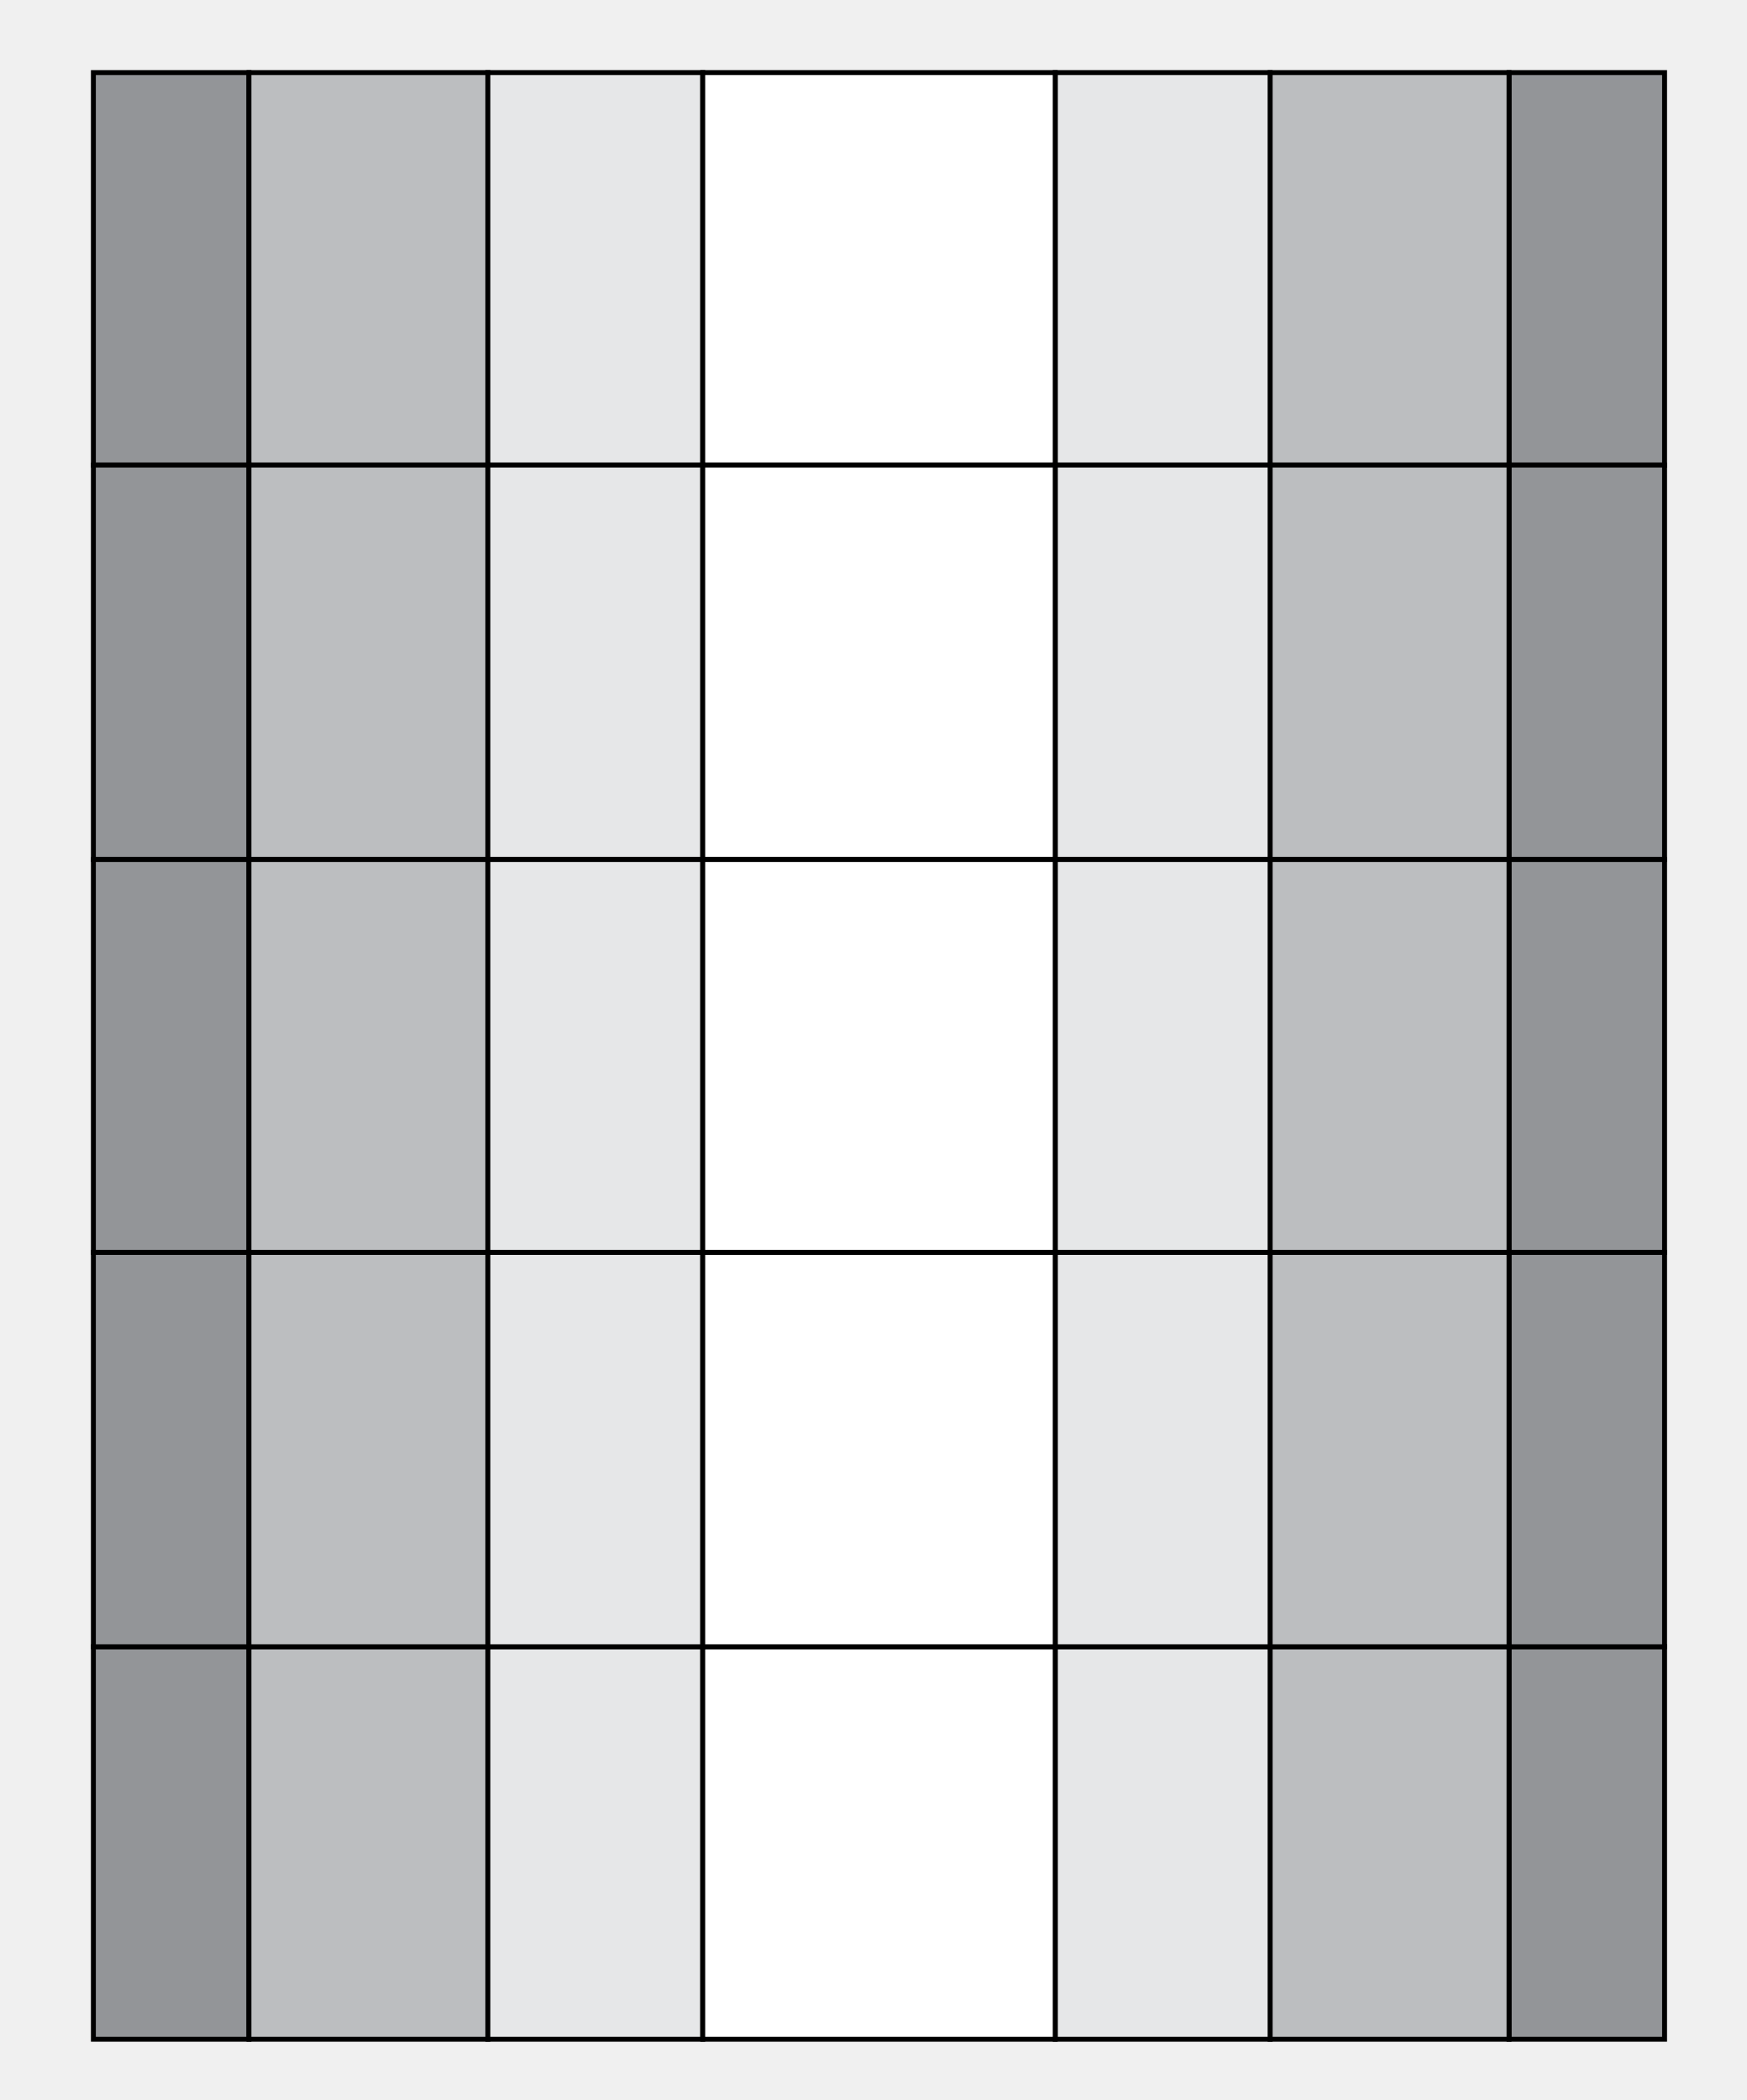
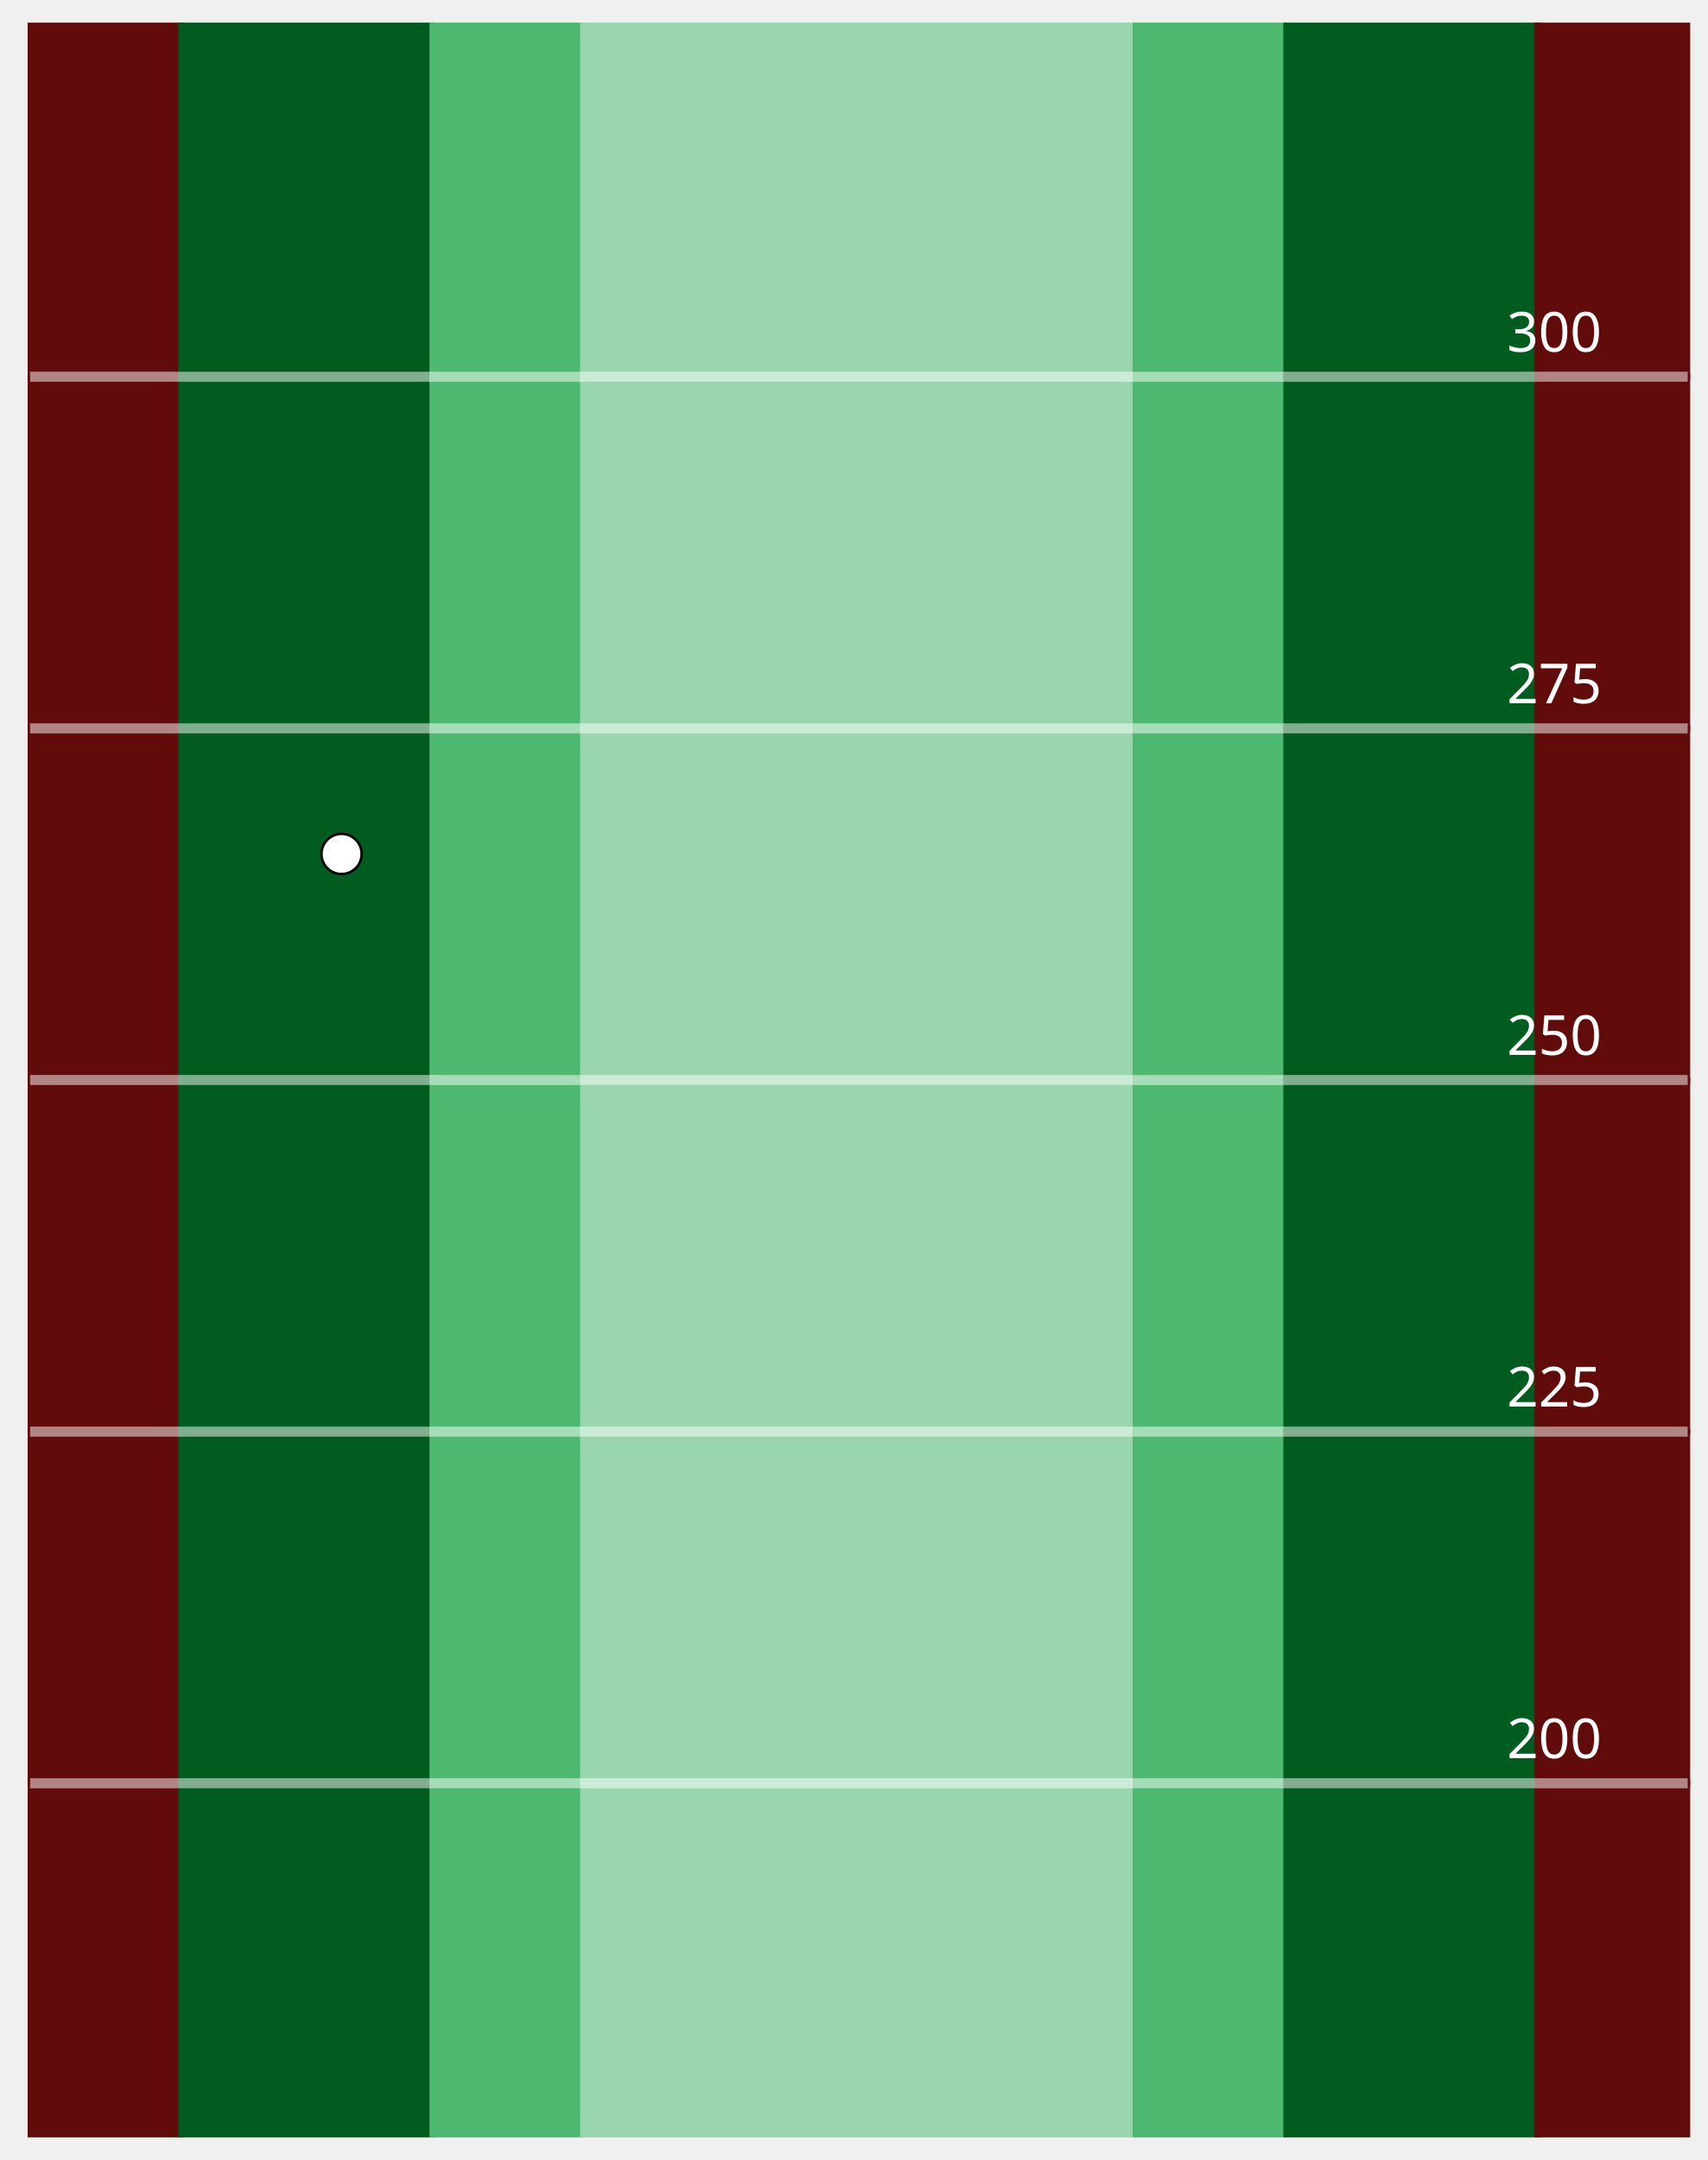
- <svg xmlns="http://www.w3.org/2000/svg" version="1.1" id="Layer_1" x="0px" y="0px" width="266.883px" height="320.779px" viewBox="0 0 266.883 320.779" enable-background="new 0 0 266.883 320.779" xml:space="preserve">
-   <g>
-     <rect x="14.266" y="251.543" fill="#939598" stroke="#000000" stroke-width="0.75" stroke-miterlimit="10" width="23.765" height="59.956" />
-     <rect x="14.266" y="11.086" fill="#939598" stroke="#000000" stroke-width="0.75" stroke-miterlimit="10" width="23.765" height="59.957" />
-     <rect x="230.531" y="11.086" fill="#939598" stroke="#000000" stroke-width="0.75" stroke-miterlimit="10" width="23.765" height="59.957" />
-     <rect x="230.531" y="251.543" fill="#939598" stroke="#000000" stroke-width="0.75" stroke-miterlimit="10" width="23.765" height="59.956" />
-     <rect x="194.031" y="11.086" fill="#BCBEC0" stroke="#000000" stroke-width="0.75" stroke-miterlimit="10" width="36.5" height="59.957" />
-     <rect x="38.031" y="11.086" fill="#BCBEC0" stroke="#000000" stroke-width="0.75" stroke-miterlimit="10" width="36.5" height="59.957" />
-     <rect x="38.031" y="251.543" fill="#BCBEC0" stroke="#000000" stroke-width="0.75" stroke-miterlimit="10" width="36.5" height="59.956" />
-     <rect x="194.031" y="251.543" fill="#BCBEC0" stroke="#000000" stroke-width="0.75" stroke-miterlimit="10" width="36.5" height="59.956" />
-     <rect x="74.531" y="251.543" fill="#E6E7E8" stroke="#000000" stroke-width="0.75" stroke-miterlimit="10" width="32.827" height="59.956" />
-     <rect x="161.205" y="11.086" fill="#E6E7E8" stroke="#000000" stroke-width="0.75" stroke-miterlimit="10" width="32.826" height="59.957" />
-     <rect x="74.531" y="11.086" fill="#E6E7E8" stroke="#000000" stroke-width="0.75" stroke-miterlimit="10" width="32.827" height="59.957" />
-     <rect x="161.205" y="251.543" fill="#E6E7E8" stroke="#000000" stroke-width="0.75" stroke-miterlimit="10" width="32.826" height="59.956" />
-     <rect x="107.357" y="251.543" fill="#FFFFFF" stroke="#000000" stroke-width="0.75" stroke-miterlimit="10" width="53.847" height="59.956" />
-     <rect x="107.357" y="11.086" fill="#FFFFFF" stroke="#000000" stroke-width="0.75" stroke-miterlimit="10" width="53.847" height="59.957" />
-     <rect x="230.531" y="191.293" fill="#939598" stroke="#000000" stroke-width="0.75" stroke-miterlimit="10" width="23.765" height="60.25" />
-     <rect x="14.266" y="71.043" fill="#939598" stroke="#000000" stroke-width="0.75" stroke-miterlimit="10" width="23.765" height="60.25" />
-     <rect x="14.266" y="191.293" fill="#939598" stroke="#000000" stroke-width="0.75" stroke-miterlimit="10" width="23.765" height="60.25" />
-     <rect x="230.531" y="71.043" fill="#939598" stroke="#000000" stroke-width="0.75" stroke-miterlimit="10" width="23.765" height="60.25" />
-     <rect x="194.031" y="71.043" fill="#BCBEC0" stroke="#000000" stroke-width="0.75" stroke-miterlimit="10" width="36.5" height="60.25" />
-     <rect x="194.031" y="191.293" fill="#BCBEC0" stroke="#000000" stroke-width="0.75" stroke-miterlimit="10" width="36.5" height="60.25" />
-     <rect x="38.031" y="71.043" fill="#BCBEC0" stroke="#000000" stroke-width="0.75" stroke-miterlimit="10" width="36.5" height="60.25" />
-     <rect x="38.031" y="191.293" fill="#BCBEC0" stroke="#000000" stroke-width="0.75" stroke-miterlimit="10" width="36.5" height="60.25" />
-     <rect x="74.531" y="191.293" fill="#E6E7E8" stroke="#000000" stroke-width="0.75" stroke-miterlimit="10" width="32.827" height="60.25" />
-     <rect x="74.531" y="71.043" fill="#E6E7E8" stroke="#000000" stroke-width="0.75" stroke-miterlimit="10" width="32.827" height="60.25" />
-     <rect x="161.205" y="191.293" fill="#E6E7E8" stroke="#000000" stroke-width="0.75" stroke-miterlimit="10" width="32.826" height="60.25" />
-     <rect x="161.205" y="71.043" fill="#E6E7E8" stroke="#000000" stroke-width="0.75" stroke-miterlimit="10" width="32.826" height="60.25" />
-     <rect x="107.357" y="71.043" fill="#FFFFFF" stroke="#000000" stroke-width="0.75" stroke-miterlimit="10" width="53.847" height="60.25" />
-     <rect x="107.357" y="191.293" fill="#FFFFFF" stroke="#000000" stroke-width="0.75" stroke-miterlimit="10" width="53.847" height="60.25" />
-     <rect x="14.266" y="131.293" fill="#939598" stroke="#000000" stroke-width="0.75" stroke-miterlimit="10" width="23.765" height="60" />
-     <rect x="230.531" y="131.293" fill="#939598" stroke="#000000" stroke-width="0.75" stroke-miterlimit="10" width="23.765" height="60" />
-     <rect x="38.031" y="131.293" fill="#BCBEC0" stroke="#000000" stroke-width="0.75" stroke-miterlimit="10" width="36.5" height="60" />
-     <rect x="194.031" y="131.293" fill="#BCBEC0" stroke="#000000" stroke-width="0.75" stroke-miterlimit="10" width="36.5" height="60" />
-     <rect x="161.205" y="131.293" fill="#E6E7E8" stroke="#000000" stroke-width="0.75" stroke-miterlimit="10" width="32.826" height="60" />
-     <rect x="74.531" y="131.293" fill="#E6E7E8" stroke="#000000" stroke-width="0.75" stroke-miterlimit="10" width="32.827" height="60" />
-     <rect x="107.357" y="131.293" fill="#FFFFFF" stroke="#000000" stroke-width="0.75" stroke-miterlimit="10" width="53.847" height="60" />
+ <svg xmlns="http://www.w3.org/2000/svg" xmlns:xlink="http://www.w3.org/1999/xlink" id="teeshot" viewBox="0 0 340 430" preserveAspectRatio="xMinYMin meet">
+   <defs>
+     <circle id="ball" r="4" stroke="#000000" fill="#FFFFFF" stroke-width="0.5" />
+   </defs>
+   <g id="fairway">
+     <rect data-location="40" x="6" y="5" fill="#610B0B" stroke="#610B0B" stroke-miterlimit="10" width="30" height="70" />
+     <rect data-location="33" x="6" y="75" fill="#610B0B" stroke="#610B0B" stroke-miterlimit="10" width="30" height="70" />
+     <rect data-location="26" x="6" y="145" fill="#610B0B" stroke="#610B0B" stroke-miterlimit="10" width="30" height="70" />
+     <rect data-location="19" x="6" y="215" fill="#610B0B" stroke="#610B0B" stroke-miterlimit="10" width="30" height="70" />
+     <rect data-location="12" x="6" y="285" fill="#610B0B" stroke="#610B0B" stroke-miterlimit="10" width="30" height="70" />
+     <rect data-location="5" x="6" y="355" fill="#610B0B" stroke="#610B0B" stroke-miterlimit="10" width="30" height="70" />
+     <rect data-location="38" x="36" y="5" fill="#005C1F" stroke="#005C1F" stroke-miterlimit="10" width="50" height="70" />
+     <rect data-location="31" x="36" y="75" fill="#005C1F" stroke="#005C1F" stroke-miterlimit="10" width="50" height="70" />
+     <rect data-location="24" x="36" y="145" fill="#005C1F" stroke="#005C1F" stroke-miterlimit="10" width="50" height="70" />
+     <rect data-location="17" x="36" y="215" fill="#005C1F" stroke="#005C1F" stroke-miterlimit="10" width="50" height="70" />
+     <rect data-location="10" x="36" y="285" fill="#005C1F" stroke="#005C1F" stroke-miterlimit="10" width="50" height="70" />
+     <rect data-location="3" x="36" y="355" fill="#005C1F" stroke="#005C1F" stroke-miterlimit="10" width="50" height="70" />
+     <rect data-location="36" x="86" y="5" fill="#4DB870" stroke="#4DB870" stroke-miterlimit="10" width="30" height="70" />
+     <rect data-location="29" x="86" y="75" fill="#4DB870" stroke="#4DB870" stroke-miterlimit="10" width="30" height="70" />
+     <rect data-location="22" x="86" y="145" fill="#4DB870" stroke="#4DB870" stroke-miterlimit="10" width="30" height="70" />
+     <rect data-location="15" x="86" y="215" fill="#4DB870" stroke="#4DB870" stroke-miterlimit="10" width="30" height="70" />
+     <rect data-location="8" x="86" y="285" fill="#4DB870" stroke="#4DB870" stroke-miterlimit="10" width="30" height="70" />
+     <rect data-location="1" x="86" y="355" fill="#4DB870" stroke="#4DB870" stroke-miterlimit="10" width="30" height="70" />
+     <rect data-location="35" x="116" y="5" fill="#99D6AD" stroke="#99D6AD" stroke-miterlimit="10" width="110" height="70" />
+     <rect data-location="28" x="116" y="75" fill="#99D6AD" stroke="#99D6AD" stroke-miterlimit="10" width="110" height="70" />
+     <rect data-location="21" x="116" y="145" fill="#99D6AD" stroke="#99D6AD" stroke-miterlimit="10" width="110" height="70" />
+     <rect data-location="14" x="116" y="215" fill="#99D6AD" stroke="#99D6AD" stroke-miterlimit="10" width="110" height="70" />
+     <rect data-location="7" x="116" y="285" fill="#99D6AD" stroke="#99D6AD" stroke-miterlimit="10" width="110" height="70" />
+     <rect data-location="0" x="116" y="355" fill="#99D6AD" stroke="#99D6AD" stroke-miterlimit="10" width="110" height="70" />
+     <rect data-location="37" x="226" y="5" fill="#4DB870" stroke="#4DB870" stroke-miterlimit="10" width="30" height="70" />
+     <rect data-location="30" x="226" y="75" fill="#4DB870" stroke="#4DB870" stroke-miterlimit="10" width="30" height="70" />
+     <rect data-location="23" x="226" y="145" fill="#4DB870" stroke="#4DB870" stroke-miterlimit="10" width="30" height="70" />
+     <rect data-location="16" x="226" y="215" fill="#4DB870" stroke="#4DB870" stroke-miterlimit="10" width="30" height="70" />
+     <rect data-location="9" x="226" y="285" fill="#4DB870" stroke="#4DB870" stroke-miterlimit="10" width="30" height="70" />
+     <rect data-location="2" x="226" y="355" fill="#4DB870" stroke="#4DB870" stroke-miterlimit="10" width="30" height="70" />
+     <rect data-location="39" x="256" y="5" fill="#005C1F" stroke="#005C1F" stroke-miterlimit="10" width="50" height="70" />
+     <rect data-location="32" x="256" y="75" fill="#005C1F" stroke="#005C1F" stroke-miterlimit="10" width="50" height="70" />
+     <rect data-location="25" x="256" y="145" fill="#005C1F" stroke="#005C1F" stroke-miterlimit="10" width="50" height="70" />
+     <rect data-location="18" x="256" y="215" fill="#005C1F" stroke="#005C1F" stroke-miterlimit="10" width="50" height="70" />
+     <rect data-location="11" x="256" y="285" fill="#005C1F" stroke="#005C1F" stroke-miterlimit="10" width="50" height="70" />
+     <rect data-location="4" x="256" y="355" fill="#005C1F" stroke="#005C1F" stroke-miterlimit="10" width="50" height="70" />
+     <rect data-location="41" x="306" y="5" fill="#610B0B" stroke="#610B0B" stroke-miterlimit="10" width="30" height="70" />
+     <rect data-location="34" x="306" y="75" fill="#610B0B" stroke="#610B0B" stroke-miterlimit="10" width="30" height="70" />
+     <rect data-location="27" x="306" y="145" fill="#610B0B" stroke="#610B0B" stroke-miterlimit="10" width="30" height="70" />
+     <rect data-location="20" x="306" y="215" fill="#610B0B" stroke="#610B0B" stroke-miterlimit="10" width="30" height="70" />
+     <rect data-location="13" x="306" y="285" fill="#610B0B" stroke="#610B0B" stroke-miterlimit="10" width="30" height="70" />
+     <rect data-location="6" x="306" y="355" fill="#610B0B" stroke="#610B0B" stroke-miterlimit="10" width="30" height="70" />
+     <line x1="6" y1="75" x2="336" y2="75" stroke="#FFFFFF" stroke-width="2" stroke-opacity="0.5" />
+     <line x1="6" y1="145" x2="336" y2="145" stroke="#FFFFFF" stroke-width="2" stroke-opacity="0.5" />
+     <line x1="6" y1="215" x2="336" y2="215" stroke="#FFFFFF" stroke-width="2" stroke-opacity="0.5" />
+     <line x1="6" y1="285" x2="336" y2="285" stroke="#FFFFFF" stroke-width="2" stroke-opacity="0.5" />
+     <line x1="6" y1="355" x2="336" y2="355" stroke="#FFFFFF" stroke-width="2" stroke-opacity="0.5" />
+     <text x="300" y="70" font-family="Verdana" font-size="11" style="fill: #FFFFFF">300</text>
+     <text x="300" y="140" font-family="Verdana" font-size="11" style="fill: #FFFFFF">275</text>
+     <text x="300" y="210" font-family="Verdana" font-size="11" style="fill: #FFFFFF">250</text>
+     <text x="300" y="280" font-family="Verdana" font-size="11" style="fill: #FFFFFF">225</text>
+     <text x="300" y="350" font-family="Verdana" font-size="11" style="fill: #FFFFFF">200</text>
+   </g>
+   <g id="shots">
+     <use xlink:href="#ball" transform="translate(68,170) scale(1.0)" />
  </g>
</svg>
